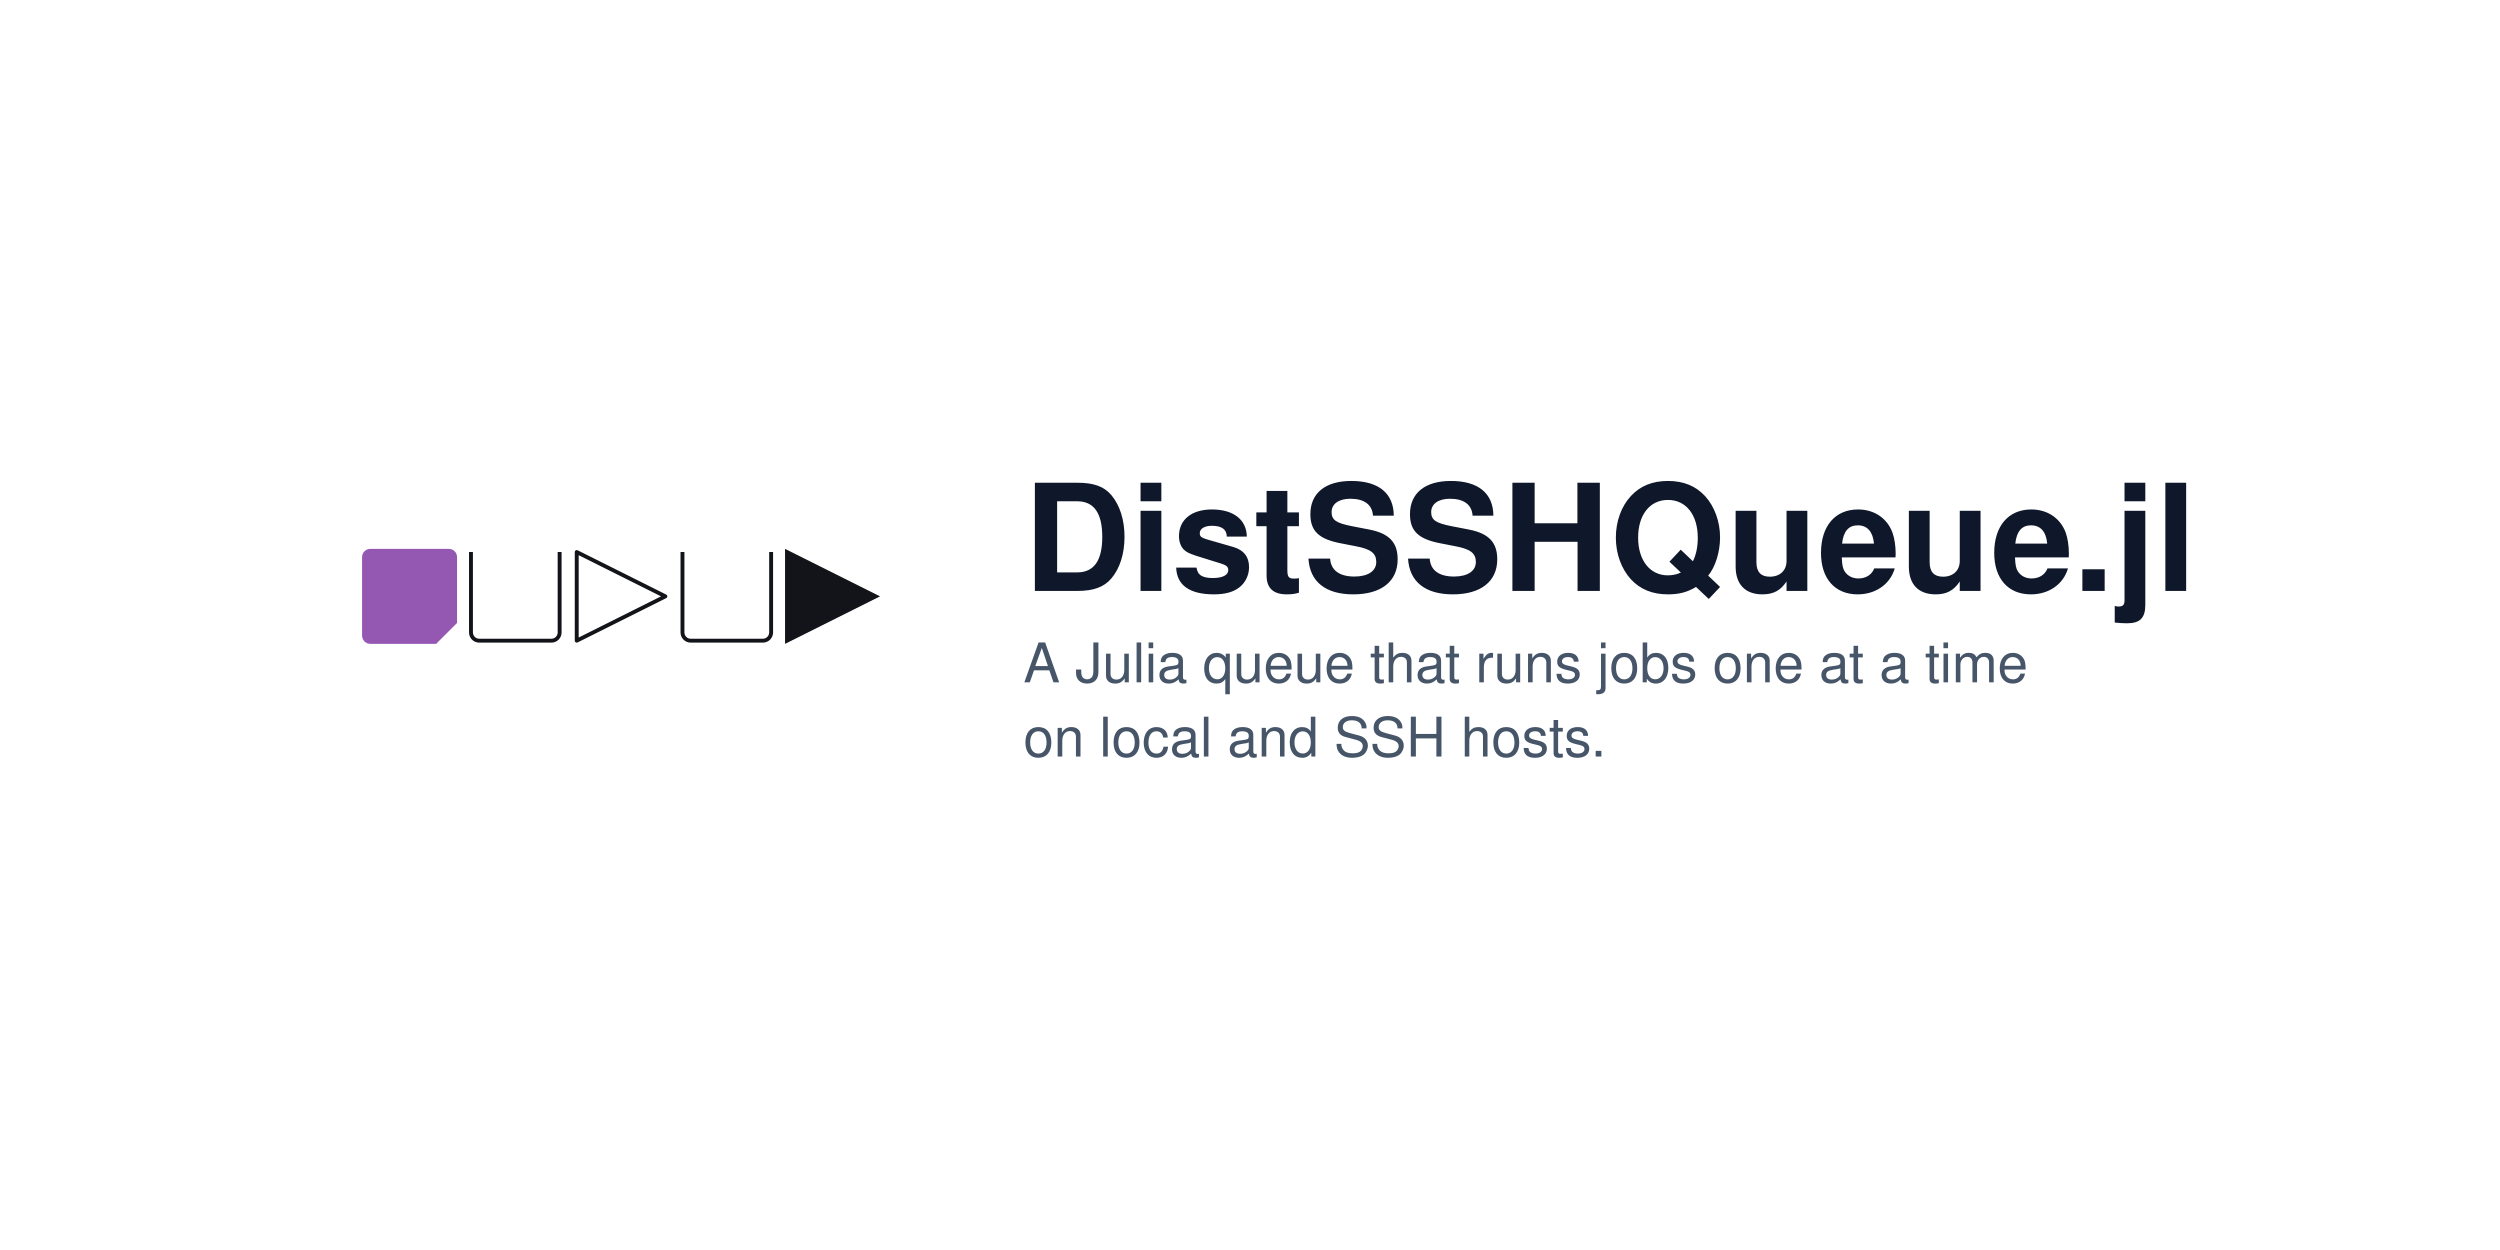
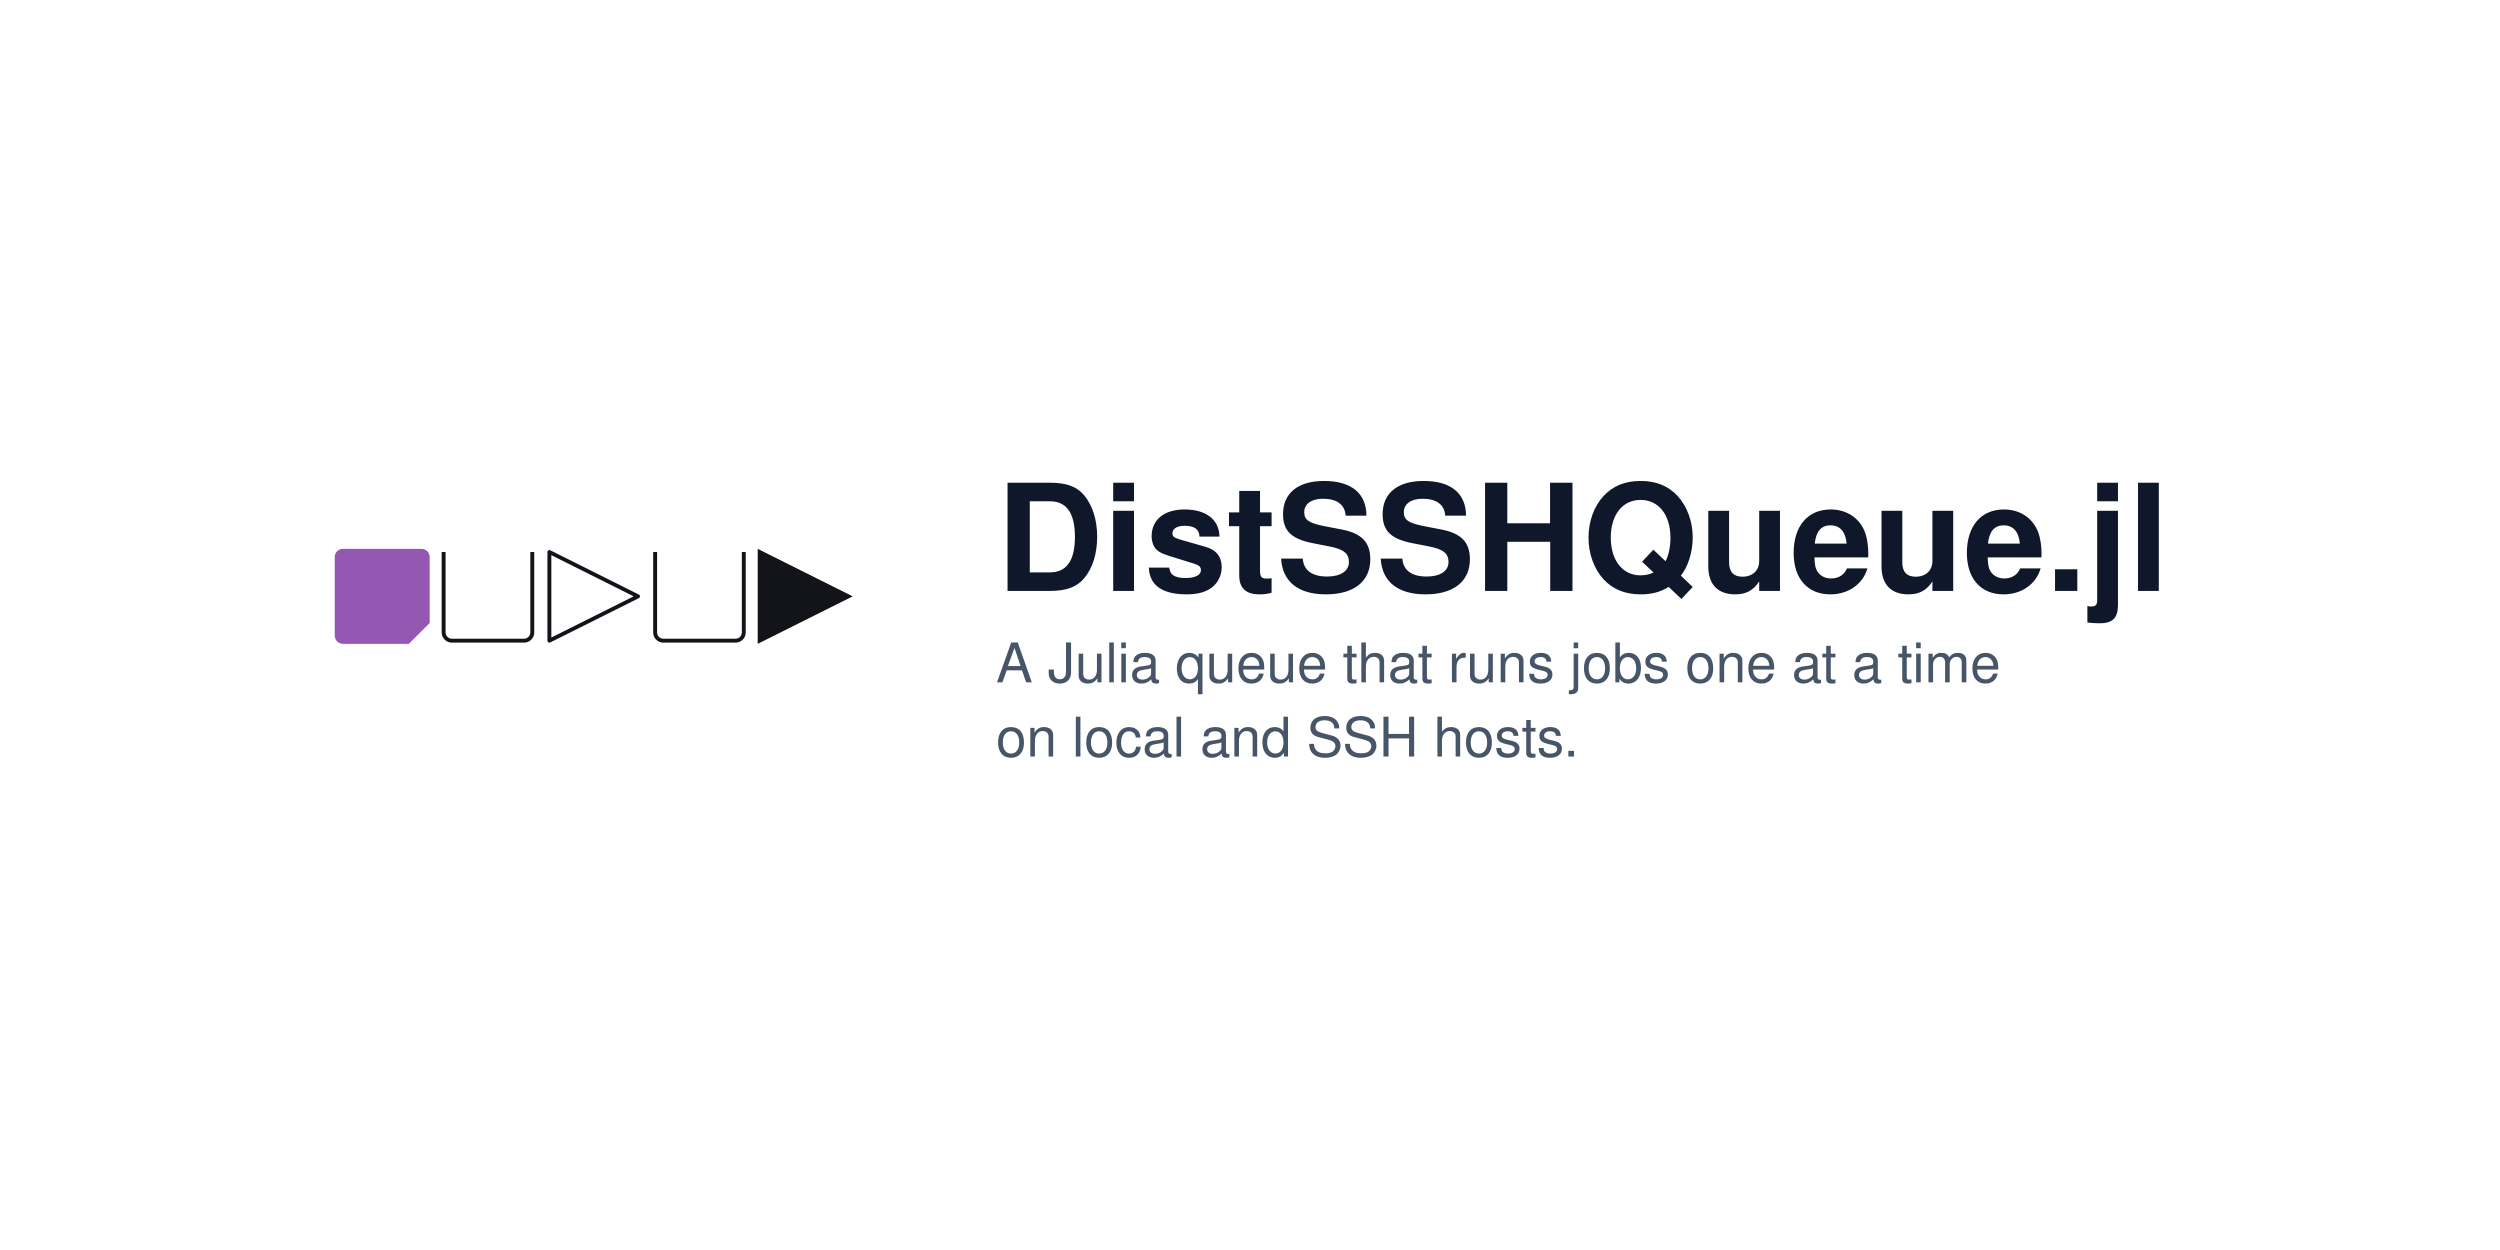
<svg xmlns="http://www.w3.org/2000/svg" width="1280" height="640" viewBox="0 0 1280 640">
  <rect width="1280" height="640" fill="#ffffff" />
-   <svg x="144" y="135.333" width="340" height="340" viewBox="0 0 340 340">
+   <svg x="130" y="135.333" width="340" height="340" viewBox="0 0 340 340">
    <path fill-rule="nonzero" fill="rgb(58.4%, 34.5%, 69.8%)" fill-opacity="1" d="M 45.594 145.684 L 85.793 145.684 C 88.121 145.684 90.008 147.57 90.008 149.898 L 90.008 183.617 L 79.309 194.316 L 45.594 194.316 C 43.266 194.316 41.379 192.43 41.379 190.102 L 41.379 149.898 C 41.379 147.57 43.266 145.684 45.594 145.684 Z M 45.594 145.684 " />
    <path fill="none" stroke-width="2" stroke-linecap="butt" stroke-linejoin="round" stroke="rgb(7%, 8%, 10%)" stroke-opacity="1" stroke-miterlimit="10" d="M 97.141 147.305 L 97.141 188.48 C 97.141 190.809 99.027 192.695 101.355 192.695 L 138.316 192.695 C 140.645 192.695 142.531 190.809 142.531 188.48 L 142.531 147.305 " />
    <path fill="none" stroke-width="2" stroke-linecap="round" stroke-linejoin="round" stroke="rgb(7%, 8%, 10%)" stroke-opacity="1" stroke-miterlimit="10" d="M 151.285 147.305 L 196.672 170 L 151.285 192.695 Z M 151.285 147.305 " />
    <path fill="none" stroke-width="2" stroke-linecap="butt" stroke-linejoin="round" stroke="rgb(7%, 8%, 10%)" stroke-opacity="1" stroke-miterlimit="10" d="M 205.426 147.305 L 205.426 188.48 C 205.426 190.809 207.312 192.695 209.641 192.695 L 246.602 192.695 C 248.926 192.695 250.816 190.809 250.816 188.48 L 250.816 147.305 " />
    <path fill-rule="nonzero" fill="rgb(7%, 8%, 10%)" fill-opacity="1" d="M 257.945 145.684 L 306.578 170 L 257.945 194.316 Z M 257.945 145.684 " />
  </svg>
-   <text x="524" y="276" dominant-baseline="middle" fill="#0f172a" font-family="'Helvetica Neue', Helvetica, Arial, sans-serif" font-size="76" font-weight="800">DistSSHQueue.jl</text>
-   <text x="524" y="340" dominant-baseline="middle" fill="#475569" font-family="'Helvetica Neue', Helvetica, Arial, sans-serif" font-size="28" font-weight="500">A Julia queue that runs jobs one at a time</text>
-   <text x="524" y="378" dominant-baseline="middle" fill="#475569" font-family="'Helvetica Neue', Helvetica, Arial, sans-serif" font-size="28" font-weight="500">on local and SSH hosts.</text>
+   <text x="510" y="276" dominant-baseline="middle" fill="#0f172a" font-family="'Helvetica Neue', Helvetica, Arial, sans-serif" font-size="76" font-weight="800">DistSSHQueue.jl</text>
+   <text x="510" y="340" dominant-baseline="middle" fill="#475569" font-family="'Helvetica Neue', Helvetica, Arial, sans-serif" font-size="28" font-weight="500">A Julia queue that runs jobs one at a time</text>
+   <text x="510" y="378" dominant-baseline="middle" fill="#475569" font-family="'Helvetica Neue', Helvetica, Arial, sans-serif" font-size="28" font-weight="500">on local and SSH hosts.</text>
</svg>
